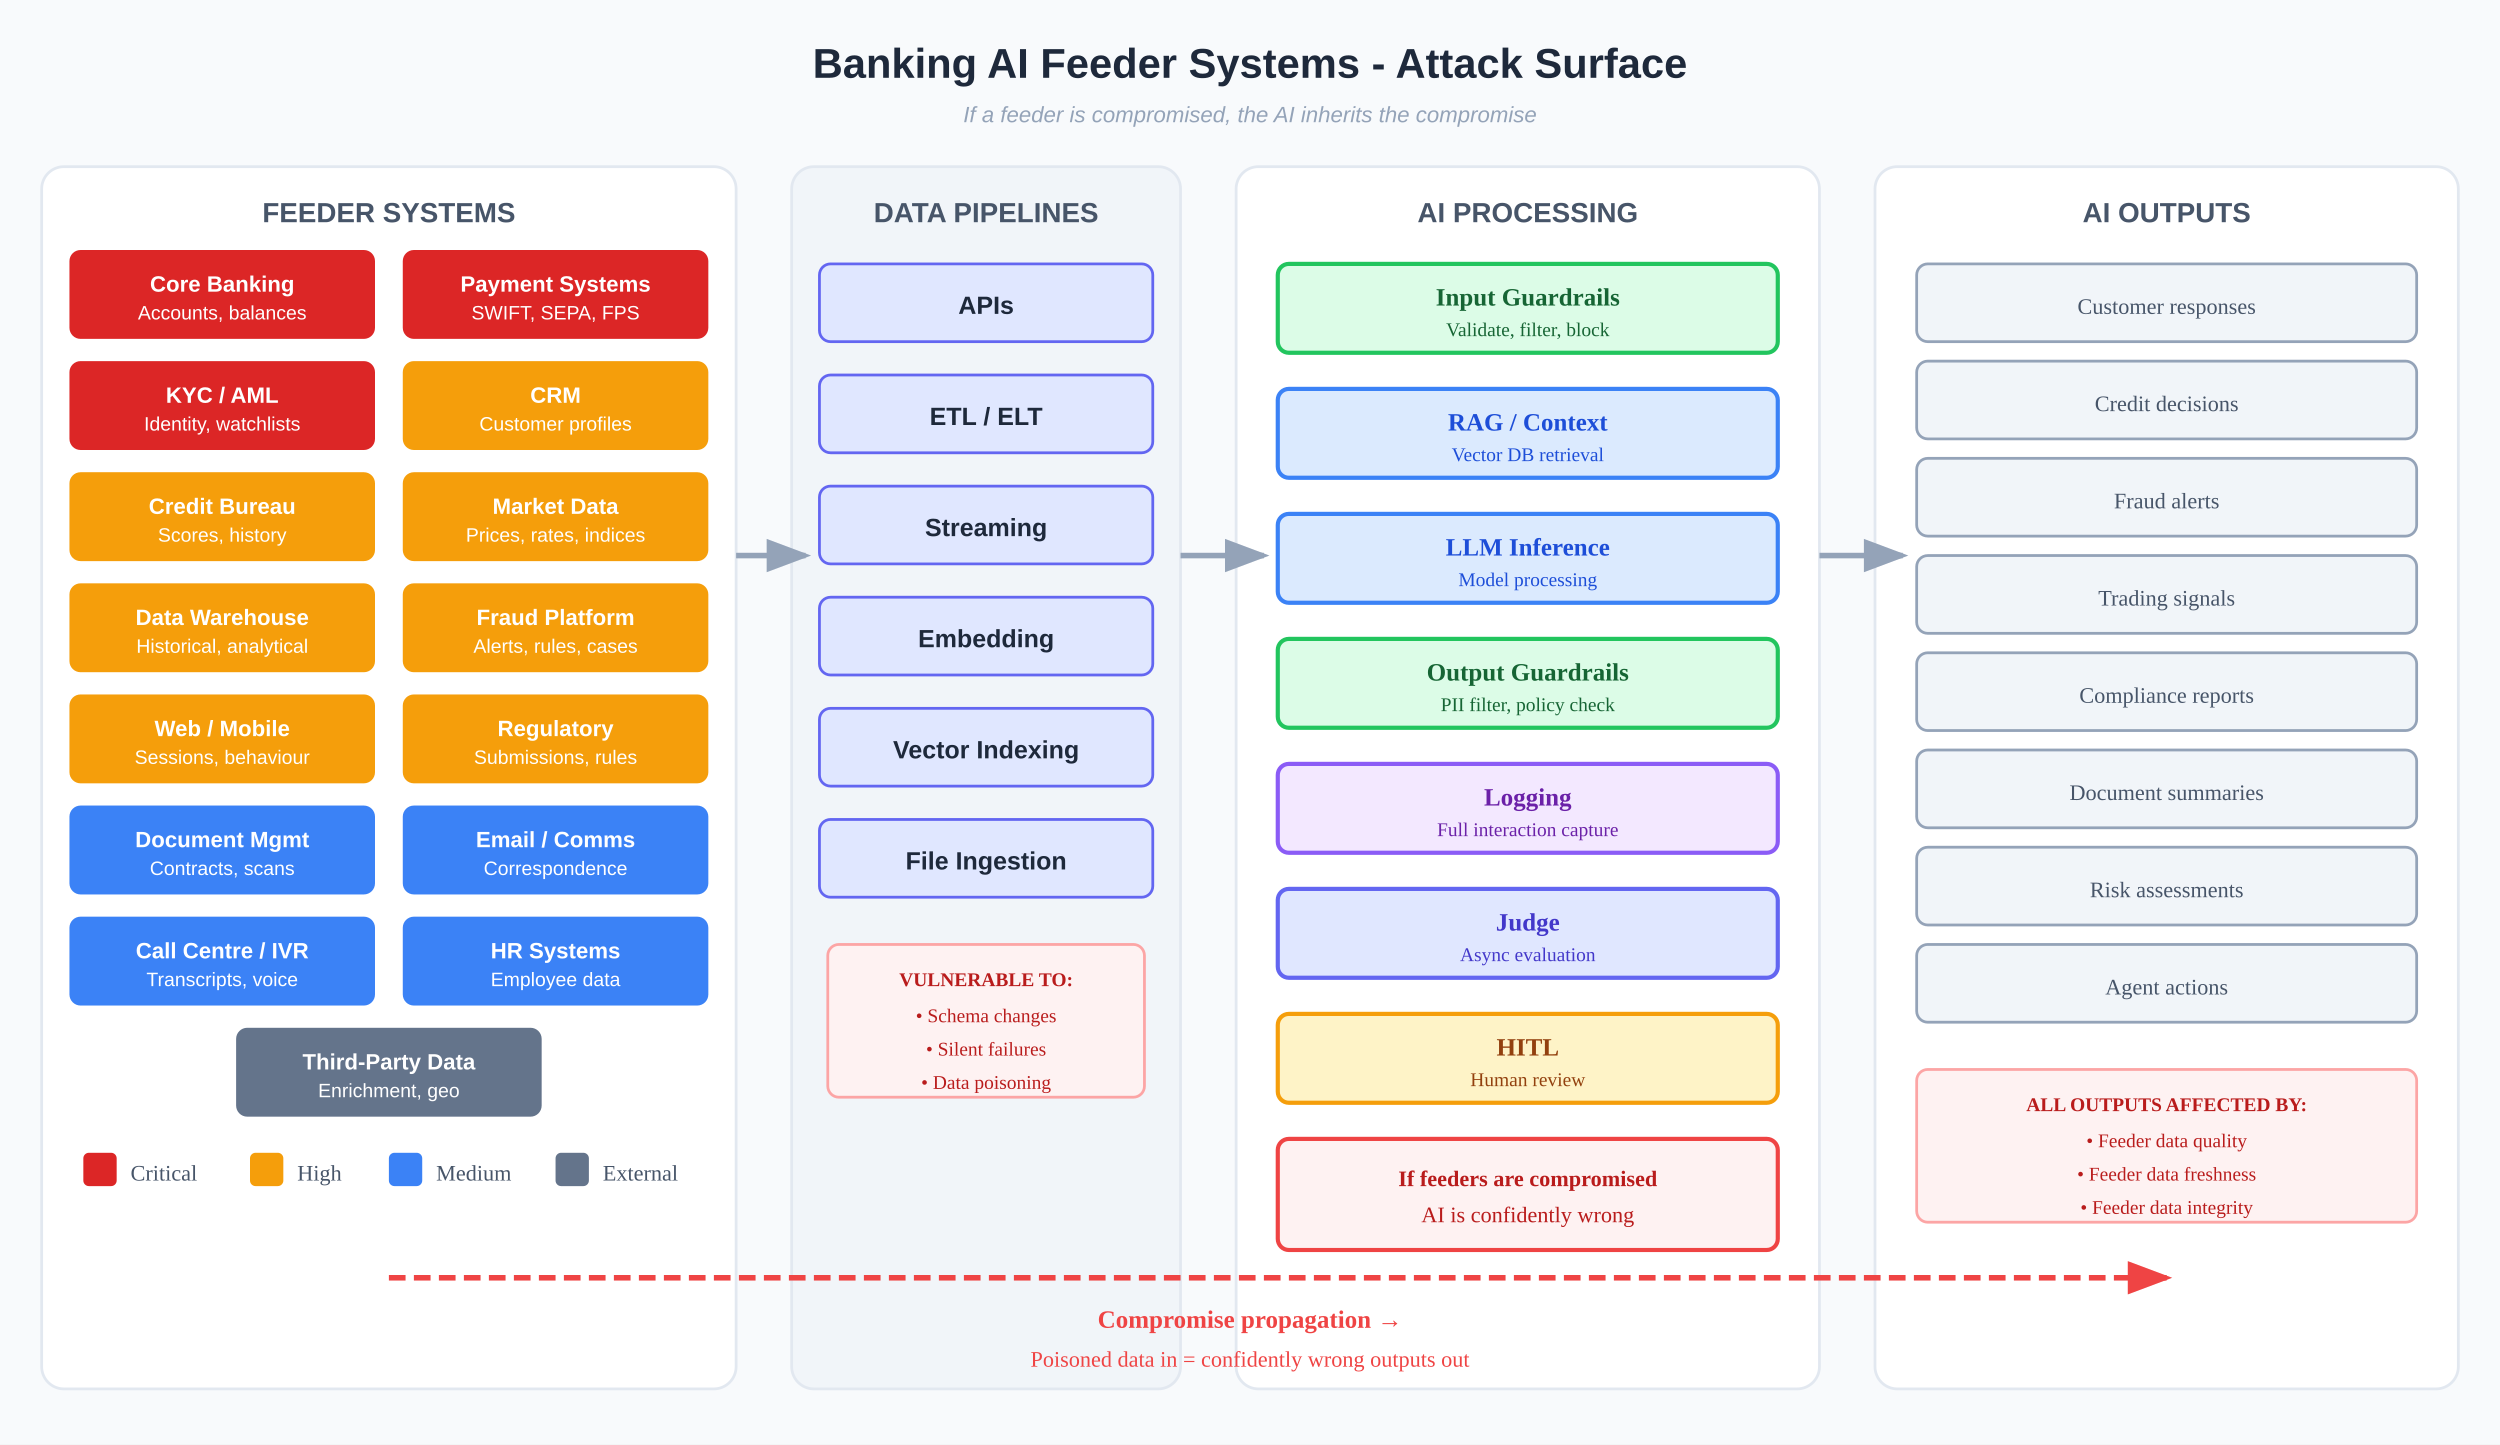
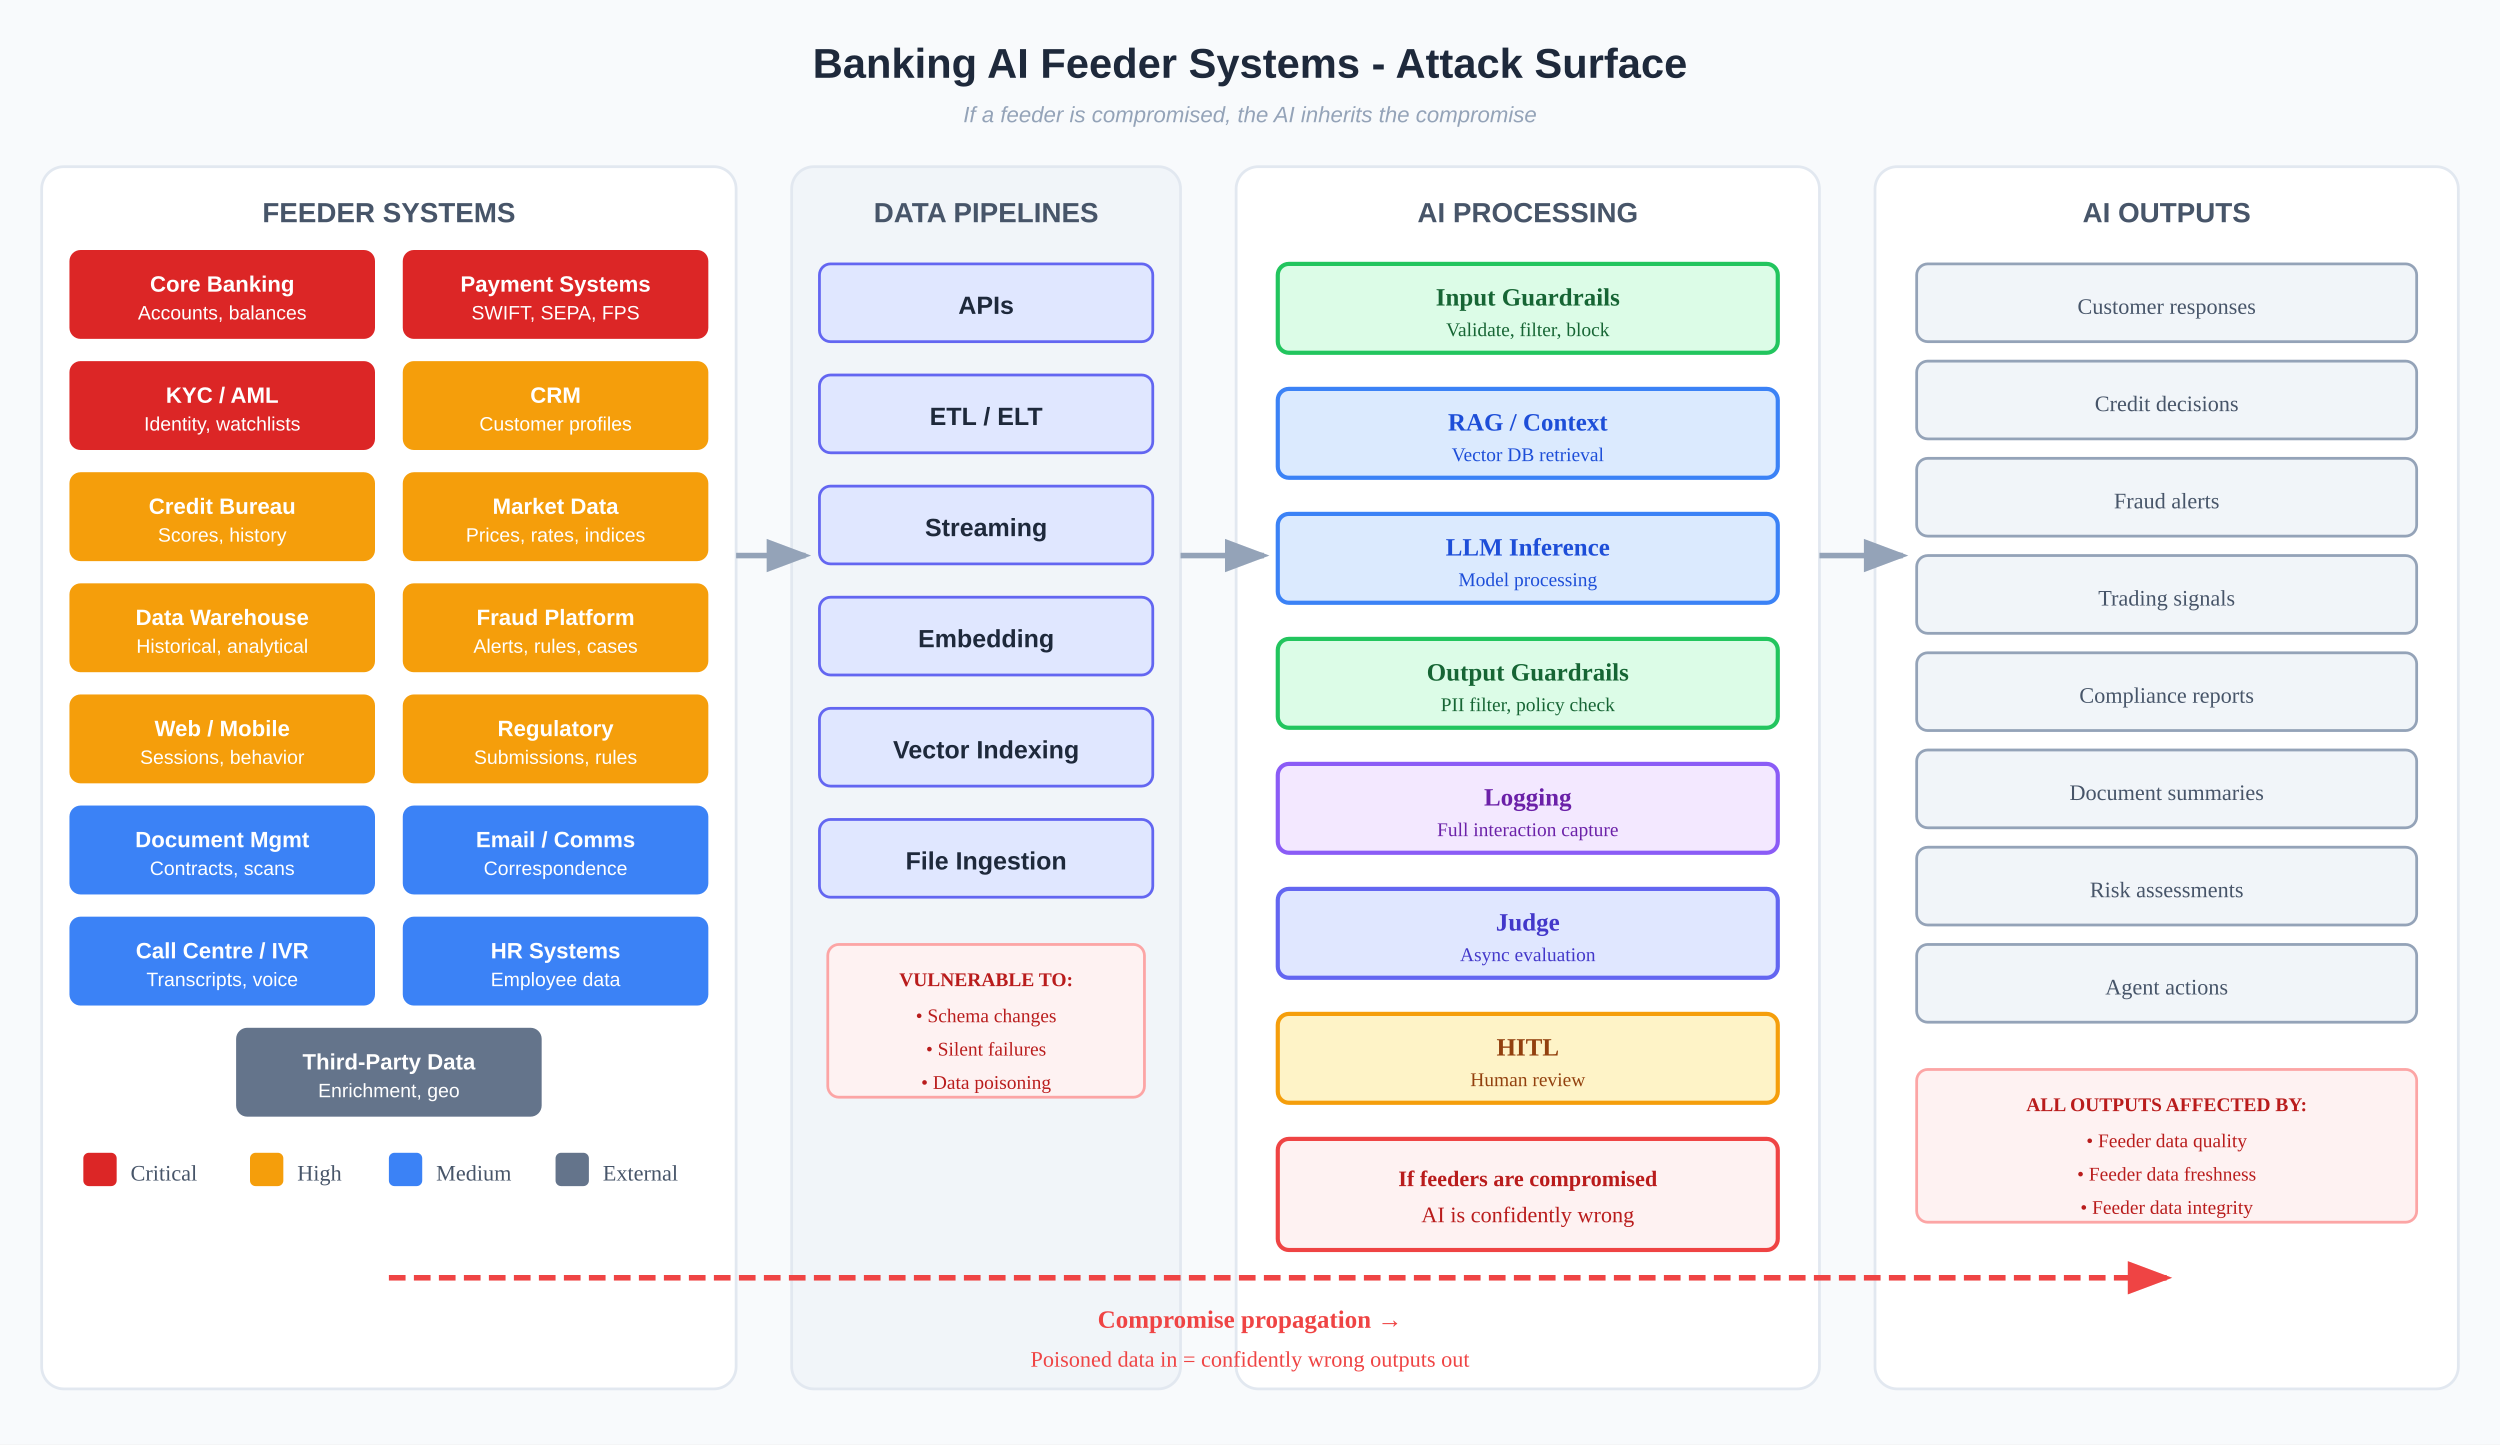
<svg xmlns="http://www.w3.org/2000/svg" viewBox="0 0 900 520" width="900" height="520">
  <style>
    .title { font: bold 15px Arial, sans-serif; fill: #1e293b; }
    .feeder-label { font: bold 8px Arial, sans-serif; fill: #ffffff; }
    .feeder-label-sm { font: 7px Arial, sans-serif; fill: #ffffff; }
    .zone-label { font: bold 10px Arial, sans-serif; fill: #475569; }
    .pipeline-label { font: bold 9px Arial, sans-serif; fill: #1e293b; }
    .risk-tag { font: bold 7px Arial, sans-serif; fill: #ffffff; }
    .note { font: italic 8px Arial, sans-serif; fill: #94a3b8; }
  </style>
  <rect width="900" height="520" fill="#f8fafc" />
  <text x="450" y="28" text-anchor="middle" class="title">Banking AI Feeder Systems - Attack Surface</text>
  <text x="450" y="44" text-anchor="middle" class="note">If a feeder is compromised, the AI inherits the compromise</text>
  <rect x="15" y="60" width="250" height="440" rx="8" fill="#ffffff" stroke="#e2e8f0" stroke-width="1" />
  <text x="140" y="80" text-anchor="middle" class="zone-label">FEEDER SYSTEMS</text>
  <rect x="25" y="90" width="110" height="32" rx="4" fill="#dc2626" />
  <text x="80" y="105" text-anchor="middle" class="feeder-label">Core Banking</text>
  <text x="80" y="115" text-anchor="middle" class="feeder-label-sm">Accounts, balances</text>
  <rect x="145" y="90" width="110" height="32" rx="4" fill="#dc2626" />
  <text x="200" y="105" text-anchor="middle" class="feeder-label">Payment Systems</text>
  <text x="200" y="115" text-anchor="middle" class="feeder-label-sm">SWIFT, SEPA, FPS</text>
  <rect x="25" y="130" width="110" height="32" rx="4" fill="#dc2626" />
  <text x="80" y="145" text-anchor="middle" class="feeder-label">KYC / AML</text>
  <text x="80" y="155" text-anchor="middle" class="feeder-label-sm">Identity, watchlists</text>
  <rect x="145" y="130" width="110" height="32" rx="4" fill="#f59e0b" />
  <text x="200" y="145" text-anchor="middle" class="feeder-label">CRM</text>
  <text x="200" y="155" text-anchor="middle" class="feeder-label-sm">Customer profiles</text>
  <rect x="25" y="170" width="110" height="32" rx="4" fill="#f59e0b" />
  <text x="80" y="185" text-anchor="middle" class="feeder-label">Credit Bureau</text>
  <text x="80" y="195" text-anchor="middle" class="feeder-label-sm">Scores, history</text>
  <rect x="145" y="170" width="110" height="32" rx="4" fill="#f59e0b" />
  <text x="200" y="185" text-anchor="middle" class="feeder-label">Market Data</text>
  <text x="200" y="195" text-anchor="middle" class="feeder-label-sm">Prices, rates, indices</text>
  <rect x="25" y="210" width="110" height="32" rx="4" fill="#f59e0b" />
  <text x="80" y="225" text-anchor="middle" class="feeder-label">Data Warehouse</text>
  <text x="80" y="235" text-anchor="middle" class="feeder-label-sm">Historical, analytical</text>
  <rect x="145" y="210" width="110" height="32" rx="4" fill="#f59e0b" />
  <text x="200" y="225" text-anchor="middle" class="feeder-label">Fraud Platform</text>
  <text x="200" y="235" text-anchor="middle" class="feeder-label-sm">Alerts, rules, cases</text>
  <rect x="25" y="250" width="110" height="32" rx="4" fill="#f59e0b" />
  <text x="80" y="265" text-anchor="middle" class="feeder-label">Web / Mobile</text>
-   <text x="80" y="275" text-anchor="middle" class="feeder-label-sm">Sessions, behaviour</text>
+   <text x="80" y="275" text-anchor="middle" class="feeder-label-sm">Sessions, behavior</text>
  <rect x="145" y="250" width="110" height="32" rx="4" fill="#f59e0b" />
  <text x="200" y="265" text-anchor="middle" class="feeder-label">Regulatory</text>
  <text x="200" y="275" text-anchor="middle" class="feeder-label-sm">Submissions, rules</text>
  <rect x="25" y="290" width="110" height="32" rx="4" fill="#3b82f6" />
  <text x="80" y="305" text-anchor="middle" class="feeder-label">Document Mgmt</text>
  <text x="80" y="315" text-anchor="middle" class="feeder-label-sm">Contracts, scans</text>
  <rect x="145" y="290" width="110" height="32" rx="4" fill="#3b82f6" />
  <text x="200" y="305" text-anchor="middle" class="feeder-label">Email / Comms</text>
  <text x="200" y="315" text-anchor="middle" class="feeder-label-sm">Correspondence</text>
  <rect x="25" y="330" width="110" height="32" rx="4" fill="#3b82f6" />
  <text x="80" y="345" text-anchor="middle" class="feeder-label">Call Centre / IVR</text>
  <text x="80" y="355" text-anchor="middle" class="feeder-label-sm">Transcripts, voice</text>
  <rect x="145" y="330" width="110" height="32" rx="4" fill="#3b82f6" />
  <text x="200" y="345" text-anchor="middle" class="feeder-label">HR Systems</text>
  <text x="200" y="355" text-anchor="middle" class="feeder-label-sm">Employee data</text>
  <rect x="85" y="370" width="110" height="32" rx="4" fill="#64748b" />
  <text x="140" y="385" text-anchor="middle" class="feeder-label">Third-Party Data</text>
  <text x="140" y="395" text-anchor="middle" class="feeder-label-sm">Enrichment, geo</text>
  <rect x="30" y="415" width="12" height="12" rx="2" fill="#dc2626" />
  <text x="47" y="425" font-size="8" fill="#475569">Critical</text>
  <rect x="90" y="415" width="12" height="12" rx="2" fill="#f59e0b" />
  <text x="107" y="425" font-size="8" fill="#475569">High</text>
  <rect x="140" y="415" width="12" height="12" rx="2" fill="#3b82f6" />
  <text x="157" y="425" font-size="8" fill="#475569">Medium</text>
  <rect x="200" y="415" width="12" height="12" rx="2" fill="#64748b" />
  <text x="217" y="425" font-size="8" fill="#475569">External</text>
  <rect x="285" y="60" width="140" height="440" rx="8" fill="#f1f5f9" stroke="#e2e8f0" stroke-width="1" />
  <text x="355" y="80" text-anchor="middle" class="zone-label">DATA PIPELINES</text>
  <rect x="295" y="95" width="120" height="28" rx="4" fill="#e0e7ff" stroke="#6366f1" />
  <text x="355" y="113" text-anchor="middle" class="pipeline-label">APIs</text>
  <rect x="295" y="135" width="120" height="28" rx="4" fill="#e0e7ff" stroke="#6366f1" />
  <text x="355" y="153" text-anchor="middle" class="pipeline-label">ETL / ELT</text>
  <rect x="295" y="175" width="120" height="28" rx="4" fill="#e0e7ff" stroke="#6366f1" />
  <text x="355" y="193" text-anchor="middle" class="pipeline-label">Streaming</text>
  <rect x="295" y="215" width="120" height="28" rx="4" fill="#e0e7ff" stroke="#6366f1" />
  <text x="355" y="233" text-anchor="middle" class="pipeline-label">Embedding</text>
  <rect x="295" y="255" width="120" height="28" rx="4" fill="#e0e7ff" stroke="#6366f1" />
  <text x="355" y="273" text-anchor="middle" class="pipeline-label">Vector Indexing</text>
  <rect x="295" y="295" width="120" height="28" rx="4" fill="#e0e7ff" stroke="#6366f1" />
  <text x="355" y="313" text-anchor="middle" class="pipeline-label">File Ingestion</text>
  <rect x="298" y="340" width="114" height="55" rx="4" fill="#fef2f2" stroke="#fca5a5" />
  <text x="355" y="355" text-anchor="middle" font-size="7" font-weight="bold" fill="#b91c1c">VULNERABLE TO:</text>
  <text x="355" y="368" text-anchor="middle" font-size="7" fill="#b91c1c">• Schema changes</text>
  <text x="355" y="380" text-anchor="middle" font-size="7" fill="#b91c1c">• Silent failures</text>
  <text x="355" y="392" text-anchor="middle" font-size="7" fill="#b91c1c">• Data poisoning</text>
  <rect x="445" y="60" width="210" height="440" rx="8" fill="#ffffff" stroke="#e2e8f0" stroke-width="1" />
  <text x="550" y="80" text-anchor="middle" class="zone-label">AI PROCESSING</text>
  <rect x="460" y="95" width="180" height="32" rx="4" fill="#dcfce7" stroke="#22c55e" stroke-width="1.5" />
  <text x="550" y="110" text-anchor="middle" font-size="9" font-weight="bold" fill="#166534">Input Guardrails</text>
  <text x="550" y="121" text-anchor="middle" font-size="7" fill="#166534">Validate, filter, block</text>
  <rect x="460" y="140" width="180" height="32" rx="4" fill="#dbeafe" stroke="#3b82f6" stroke-width="1.5" />
  <text x="550" y="155" text-anchor="middle" font-size="9" font-weight="bold" fill="#1d4ed8">RAG / Context</text>
  <text x="550" y="166" text-anchor="middle" font-size="7" fill="#1d4ed8">Vector DB retrieval</text>
  <rect x="460" y="185" width="180" height="32" rx="4" fill="#dbeafe" stroke="#3b82f6" stroke-width="1.5" />
  <text x="550" y="200" text-anchor="middle" font-size="9" font-weight="bold" fill="#1d4ed8">LLM Inference</text>
  <text x="550" y="211" text-anchor="middle" font-size="7" fill="#1d4ed8">Model processing</text>
  <rect x="460" y="230" width="180" height="32" rx="4" fill="#dcfce7" stroke="#22c55e" stroke-width="1.5" />
  <text x="550" y="245" text-anchor="middle" font-size="9" font-weight="bold" fill="#166534">Output Guardrails</text>
  <text x="550" y="256" text-anchor="middle" font-size="7" fill="#166534">PII filter, policy check</text>
  <rect x="460" y="275" width="180" height="32" rx="4" fill="#f3e8ff" stroke="#8b5cf6" stroke-width="1.5" />
  <text x="550" y="290" text-anchor="middle" font-size="9" font-weight="bold" fill="#6b21a8">Logging</text>
  <text x="550" y="301" text-anchor="middle" font-size="7" fill="#6b21a8">Full interaction capture</text>
  <rect x="460" y="320" width="180" height="32" rx="4" fill="#e0e7ff" stroke="#6366f1" stroke-width="1.5" />
  <text x="550" y="335" text-anchor="middle" font-size="9" font-weight="bold" fill="#4338ca">Judge</text>
  <text x="550" y="346" text-anchor="middle" font-size="7" fill="#4338ca">Async evaluation</text>
  <rect x="460" y="365" width="180" height="32" rx="4" fill="#fef3c7" stroke="#f59e0b" stroke-width="1.5" />
  <text x="550" y="380" text-anchor="middle" font-size="9" font-weight="bold" fill="#92400e">HITL</text>
  <text x="550" y="391" text-anchor="middle" font-size="7" fill="#92400e">Human review</text>
  <rect x="460" y="410" width="180" height="40" rx="4" fill="#fef2f2" stroke="#ef4444" stroke-width="1.5" />
  <text x="550" y="427" text-anchor="middle" font-size="8" font-weight="bold" fill="#b91c1c">If feeders are compromised</text>
  <text x="550" y="440" text-anchor="middle" font-size="8" fill="#b91c1c">AI is confidently wrong</text>
  <rect x="675" y="60" width="210" height="440" rx="8" fill="#ffffff" stroke="#e2e8f0" stroke-width="1" />
  <text x="780" y="80" text-anchor="middle" class="zone-label">AI OUTPUTS</text>
  <rect x="690" y="95" width="180" height="28" rx="4" fill="#f1f5f9" stroke="#94a3b8" />
  <text x="780" y="113" text-anchor="middle" font-size="8" fill="#475569">Customer responses</text>
  <rect x="690" y="130" width="180" height="28" rx="4" fill="#f1f5f9" stroke="#94a3b8" />
  <text x="780" y="148" text-anchor="middle" font-size="8" fill="#475569">Credit decisions</text>
  <rect x="690" y="165" width="180" height="28" rx="4" fill="#f1f5f9" stroke="#94a3b8" />
  <text x="780" y="183" text-anchor="middle" font-size="8" fill="#475569">Fraud alerts</text>
  <rect x="690" y="200" width="180" height="28" rx="4" fill="#f1f5f9" stroke="#94a3b8" />
  <text x="780" y="218" text-anchor="middle" font-size="8" fill="#475569">Trading signals</text>
  <rect x="690" y="235" width="180" height="28" rx="4" fill="#f1f5f9" stroke="#94a3b8" />
  <text x="780" y="253" text-anchor="middle" font-size="8" fill="#475569">Compliance reports</text>
  <rect x="690" y="270" width="180" height="28" rx="4" fill="#f1f5f9" stroke="#94a3b8" />
  <text x="780" y="288" text-anchor="middle" font-size="8" fill="#475569">Document summaries</text>
  <rect x="690" y="305" width="180" height="28" rx="4" fill="#f1f5f9" stroke="#94a3b8" />
  <text x="780" y="323" text-anchor="middle" font-size="8" fill="#475569">Risk assessments</text>
  <rect x="690" y="340" width="180" height="28" rx="4" fill="#f1f5f9" stroke="#94a3b8" />
  <text x="780" y="358" text-anchor="middle" font-size="8" fill="#475569">Agent actions</text>
  <rect x="690" y="385" width="180" height="55" rx="4" fill="#fef2f2" stroke="#fca5a5" />
  <text x="780" y="400" text-anchor="middle" font-size="7" font-weight="bold" fill="#b91c1c">ALL OUTPUTS AFFECTED BY:</text>
  <text x="780" y="413" text-anchor="middle" font-size="7" fill="#b91c1c">• Feeder data quality</text>
  <text x="780" y="425" text-anchor="middle" font-size="7" fill="#b91c1c">• Feeder data freshness</text>
  <text x="780" y="437" text-anchor="middle" font-size="7" fill="#b91c1c">• Feeder data integrity</text>
  <defs>
    <marker id="arrowhead" markerWidth="8" markerHeight="6" refX="7" refY="3" orient="auto">
      <path d="M0,0 L0,6 L8,3 z" fill="#94a3b8" />
    </marker>
    <marker id="arrowred" markerWidth="8" markerHeight="6" refX="7" refY="3" orient="auto">
      <path d="M0,0 L0,6 L8,3 z" fill="#ef4444" />
    </marker>
  </defs>
  <line x1="265" y1="200" x2="290" y2="200" stroke="#94a3b8" stroke-width="2" marker-end="url(#arrowhead)" />
  <line x1="425" y1="200" x2="455" y2="200" stroke="#94a3b8" stroke-width="2" marker-end="url(#arrowhead)" />
  <line x1="655" y1="200" x2="685" y2="200" stroke="#94a3b8" stroke-width="2" marker-end="url(#arrowhead)" />
  <path d="M 140 460 H 780" stroke="#ef4444" stroke-width="2" stroke-dasharray="6,3" marker-end="url(#arrowred)" />
  <text x="450" y="478" text-anchor="middle" font-size="9" font-weight="bold" fill="#ef4444">Compromise propagation →</text>
  <text x="450" y="492" text-anchor="middle" font-size="8" fill="#ef4444">Poisoned data in = confidently wrong outputs out</text>
</svg>
